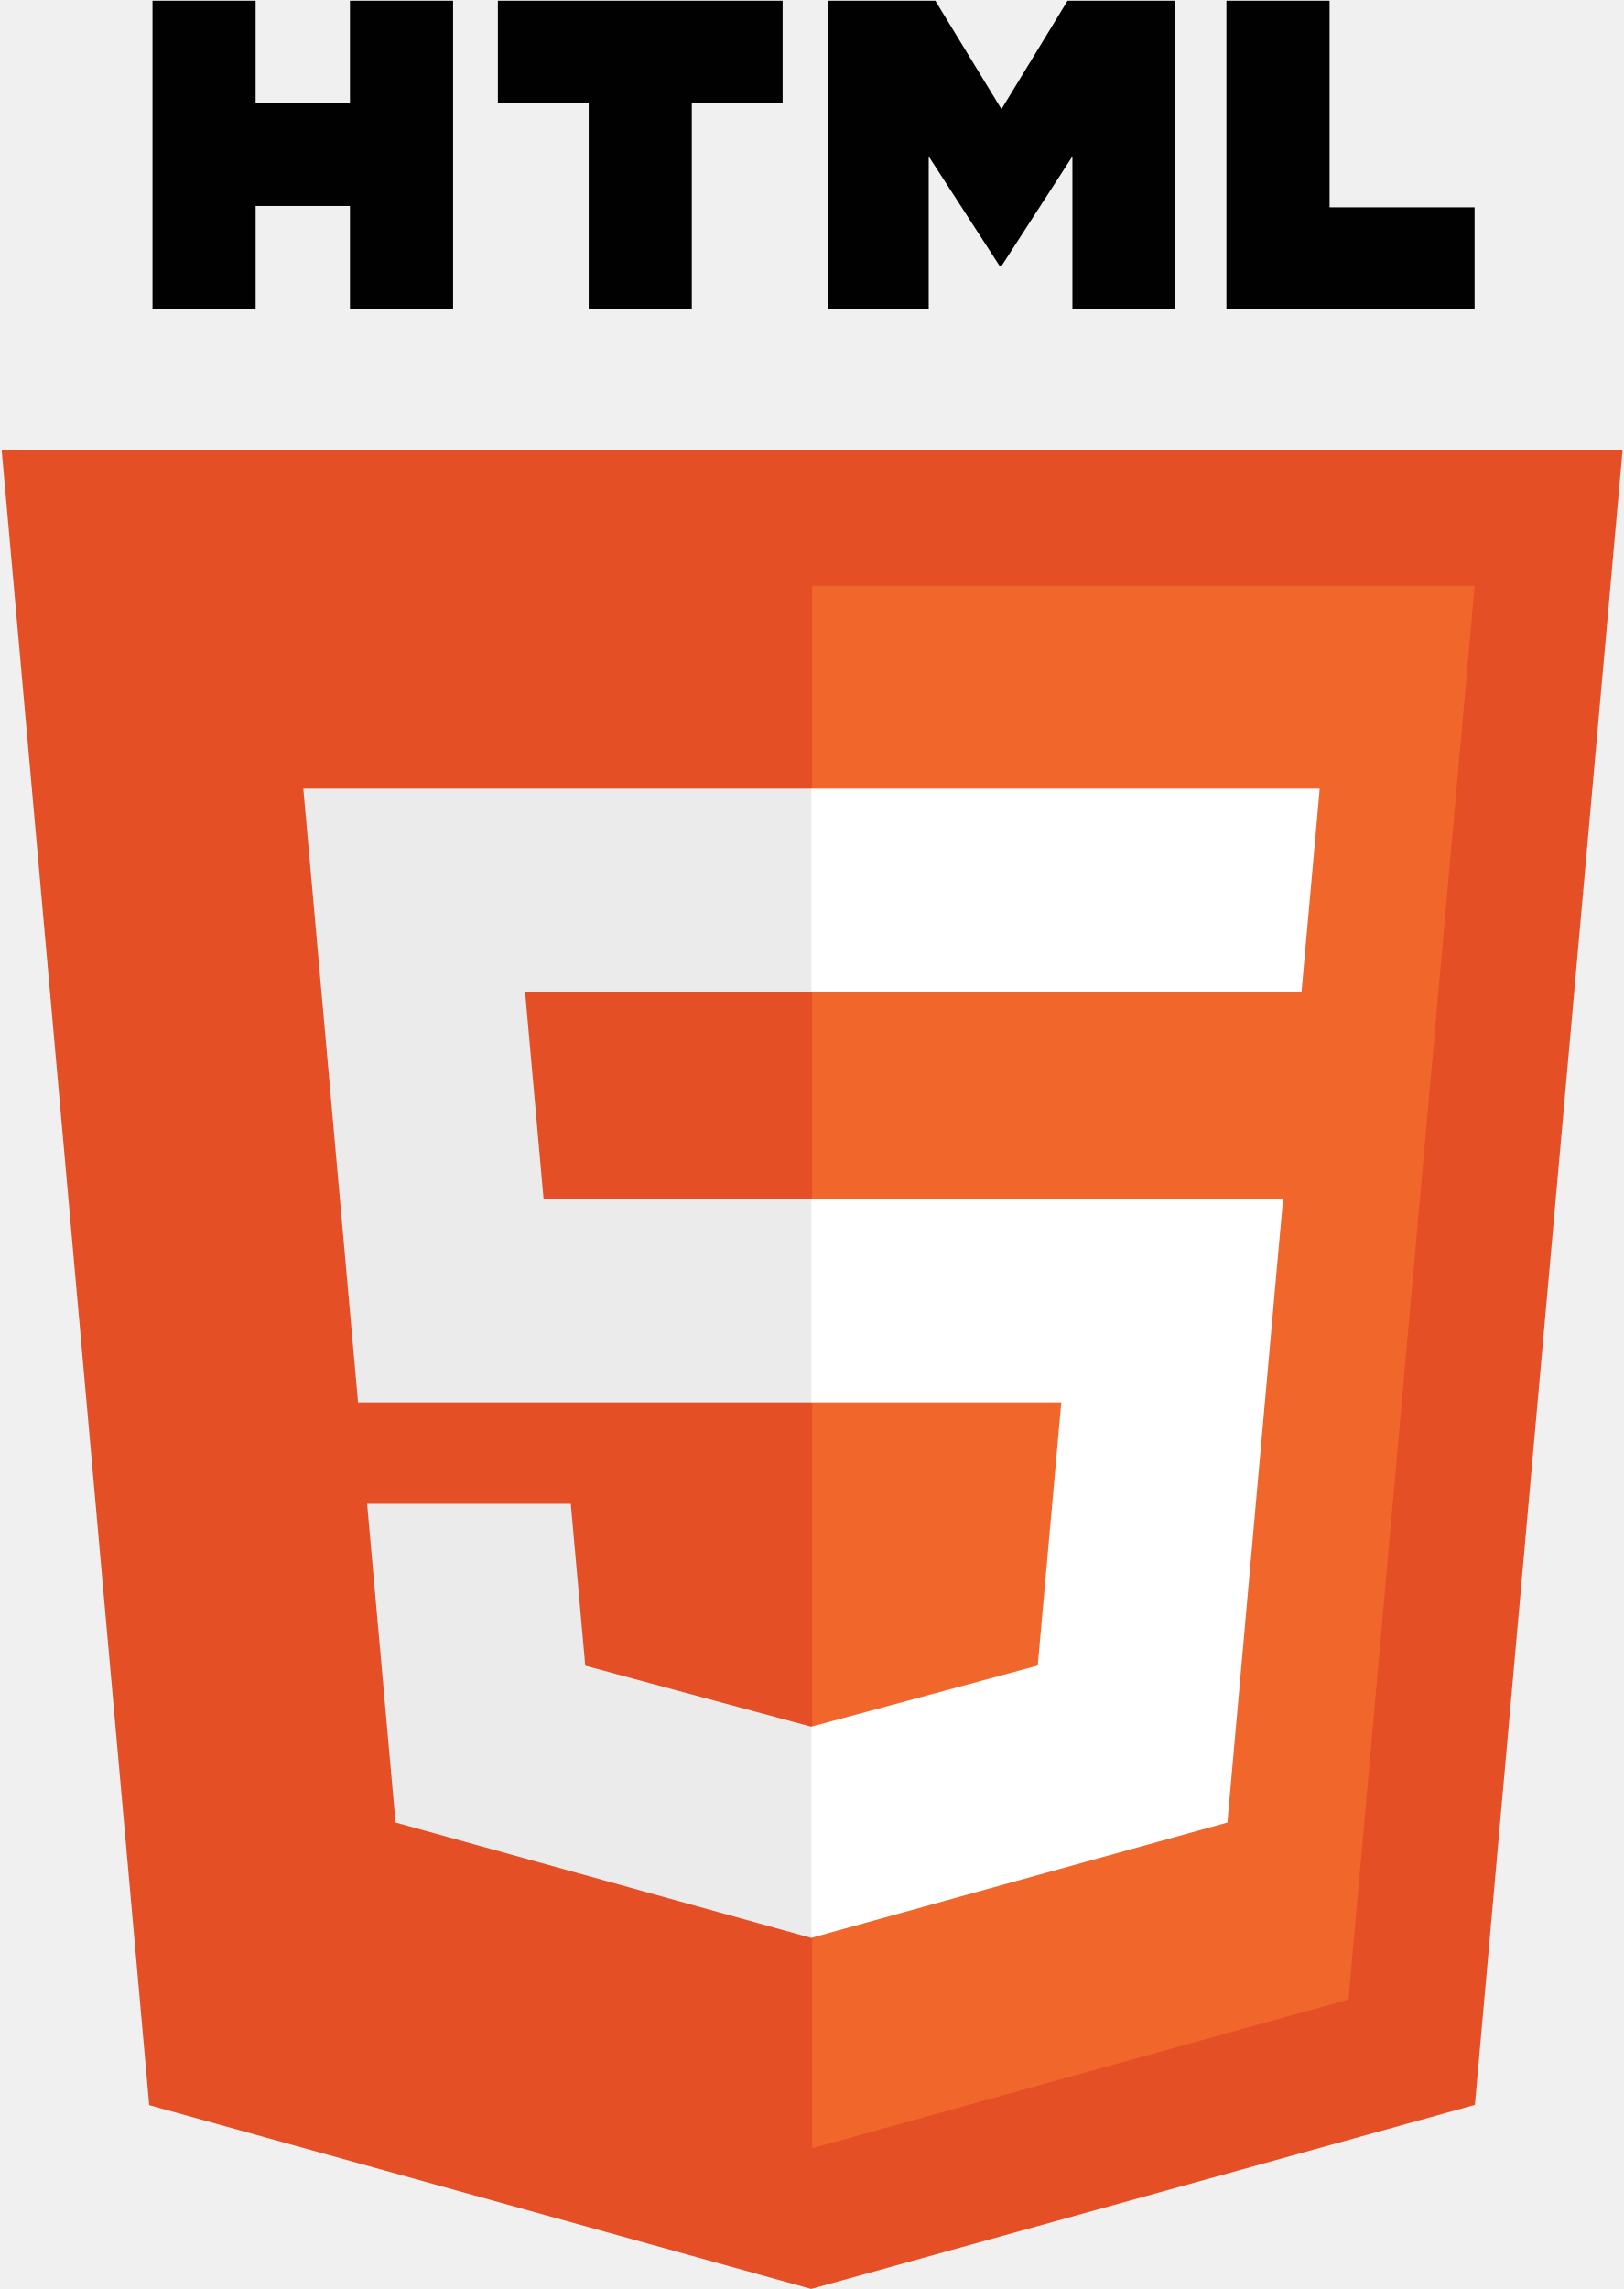
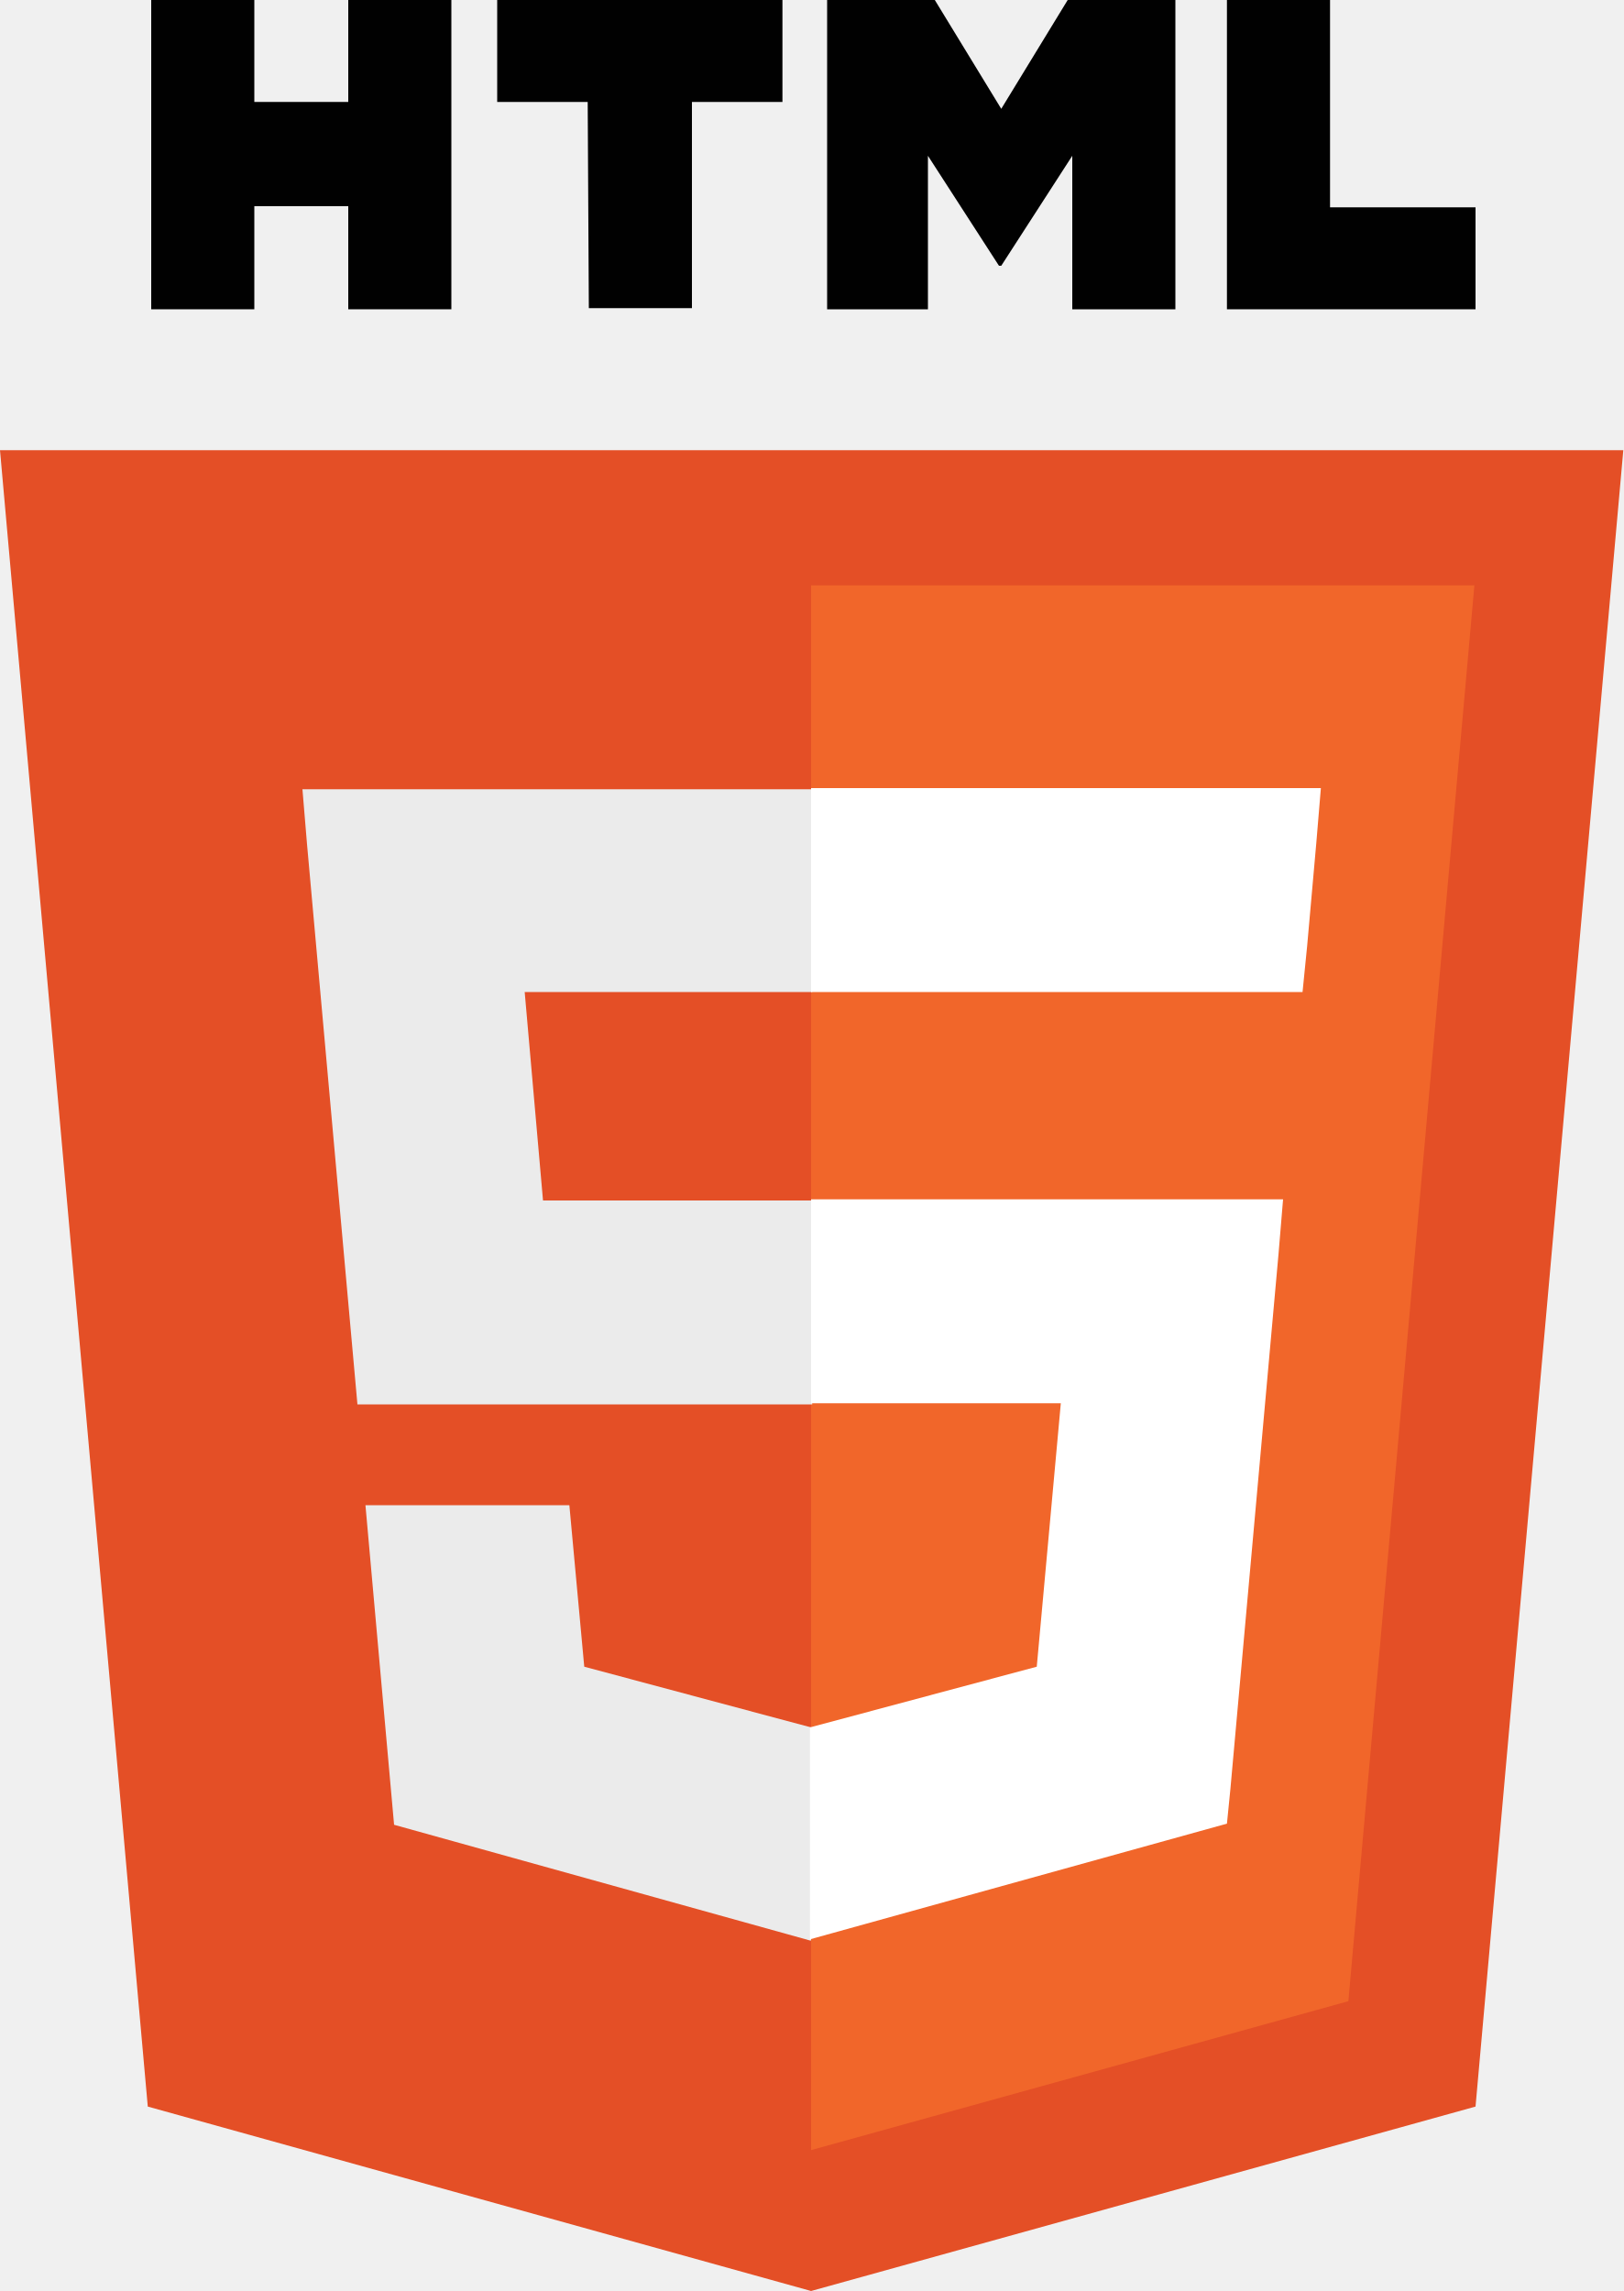
- <svg xmlns="http://www.w3.org/2000/svg" width="298px" height="420px" viewBox="0 0 298 420" version="1.1">
+ <svg xmlns="http://www.w3.org/2000/svg" version="1.1" id="Layer_1" x="0px" y="0px" viewBox="0 0 141.7 200" style="enable-background:new 0 0 141.7 200;" xml:space="preserve">
+   <style type="text/css">
+ 	.st0{fill:#E44F26;}
+ 	.st1{fill:#F1662A;}
+ 	.st2{fill:#EBEBEB;}
+ 	.st3{fill:#010101;}
+ 	.st4{fill:#FFFFFF;}
+ </style>
  <description>Created with Sketch (http://www.bohemiancoding.com/sketch)</description>
-   <defs />
-   <g id="Page 1" stroke="none" stroke-width="1" fill="none" fill-rule="evenodd">
+   <g id="Page_1">
    <g id="Group">
-       <path d="M27.383,386.266 L0.313,82.646 L297.763,82.646 L270.665,386.217 L148.856,419.986 L27.383,386.266 Z M27.383,386.266" id="Shape" fill="#E44F26" />
-       <path d="M149.038,394.175 L247.465,366.887 L270.623,107.471 L149.038,107.471 L149.038,394.175 Z M149.038,394.175" id="Shape" fill="#F1662A" />
-       <path d="M149.038,220.08 L99.763,220.08 L96.359,181.948 L149.038,181.948 L149.038,144.709 L148.909,144.709 L55.663,144.709 L56.555,154.7 L65.707,257.316 L149.038,257.316 L149.038,220.08 Z M149.038,220.08" id="Shape" fill="#EBEBEB" />
-       <path d="M149.038,316.788 L148.875,316.834 L107.403,305.635 L104.751,275.937 L84.6,275.937 L67.371,275.937 L72.588,334.404 L148.866,355.58 L149.038,355.532 L149.038,316.788 Z M149.038,316.788" id="Shape" fill="#EBEBEB" />
-       <path d="M27.988,0.135 L46.912,0.135 L46.912,18.831 L64.223,18.831 L64.223,0.135 L83.148,0.135 L83.148,56.753 L64.224,56.753 L64.224,37.795 L46.914,37.795 L46.914,56.753 L27.988,56.753 L27.988,0.135 L27.988,0.135 Z M27.988,0.135" id="Shape" fill="#010101" />
-       <path d="M108.032,18.91 L91.372,18.91 L91.372,0.135 L143.624,0.135 L143.624,18.91 L126.957,18.91 L126.957,56.753 L108.033,56.753 L108.033,18.91 L108.032,18.91 L108.032,18.91 Z M108.032,18.91" id="Shape" fill="#010101" />
-       <path d="M151.917,0.135 L171.65,0.135 L183.787,20.029 L195.914,0.135 L215.653,0.135 L215.653,56.753 L196.807,56.753 L196.807,28.69 L183.786,48.82 L183.461,48.82 L170.433,28.69 L170.433,56.753 L151.916,56.753 L151.916,0.135 L151.917,0.135 Z M151.917,0.135" id="Shape" fill="#010101" />
-       <path d="M225.071,0.135 L244,0.135 L244,38.038 L270.612,38.038 L270.612,56.752 L225.07,56.752 L225.07,0.135 L225.071,0.135 Z M225.071,0.135" id="Shape" fill="#010101" />
-       <path d="M148.909,220.08 L148.909,257.316 L194.763,257.316 L190.441,305.61 L148.909,316.82 L148.909,355.562 L225.249,334.404 L225.808,328.114 L234.559,230.079 L235.467,220.08 L225.433,220.08 L148.909,220.08 Z M148.909,220.08" id="Shape" fill="#FFFFFF" />
-       <path d="M148.909,144.709 L148.909,167.837 L148.909,181.856 L148.909,181.948 L238.736,181.948 L238.856,181.948 L239.603,173.578 L241.299,154.7 L242.19,144.709 L148.909,144.709 Z M148.909,144.709" id="Shape" fill="#FFFFFF" />
+       <path id="Shape" class="st0" d="M12.9,183.9L0,39.3h141.7l-12.9,144.6l-58,16.1L12.9,183.9z" />
+       <path id="Shape_1_" class="st1" d="M70.8,187.7l46.9-13l11-123.6H70.8V187.7z" />
+       <path id="Shape_2_" class="st2" d="M70.8,104.8H47.4l-1.6-18.2h25.1V68.9h-0.1H26.4l0.4,4.8l4.4,48.9h39.7V104.8z" />
+       <path id="Shape_3_" class="st2" d="M70.8,150.8L70.8,150.8L51,145.5l-1.3-14.1h-9.6h-8.2l2.5,27.9l36.3,10.1l0.1,0V150.8z" />
+       <path id="Shape_4_" class="st3" d="M13.2,0h9v8.9h8.2V0h9v27h-9v-9h-8.2v9h-9V0L13.2,0z" />
+       <path id="Shape_5_" class="st3" d="M51.3,8.9h-7.9V0h24.9v8.9h-7.9v18h-9L51.3,8.9L51.3,8.9L51.3,8.9z" />
+       <path id="Shape_6_" class="st3" d="M72.2,0h9.4l5.8,9.5L93.2,0h9.4v27h-9V13.6l-6.2,9.6h-0.2L81,13.6V27h-8.8L72.2,0L72.2,0z" />
+       <path id="Shape_7_" class="st3" d="M107.1,0h9v18.1h12.7V27h-21.7L107.1,0L107.1,0z" />
+       <path id="Shape_8_" class="st4" d="M70.8,104.8v17.7h21.8l-2.1,23l-19.8,5.3v18.5l36.4-10.1l0.3-3l4.2-46.7l0.4-4.8h-4.8H70.8z" />
+       <path id="Shape_9_" class="st4" d="M70.8,68.9v11v6.7v0h42.8h0.1l0.4-4l0.8-9l0.4-4.8H70.8z" />
    </g>
  </g>
</svg>
